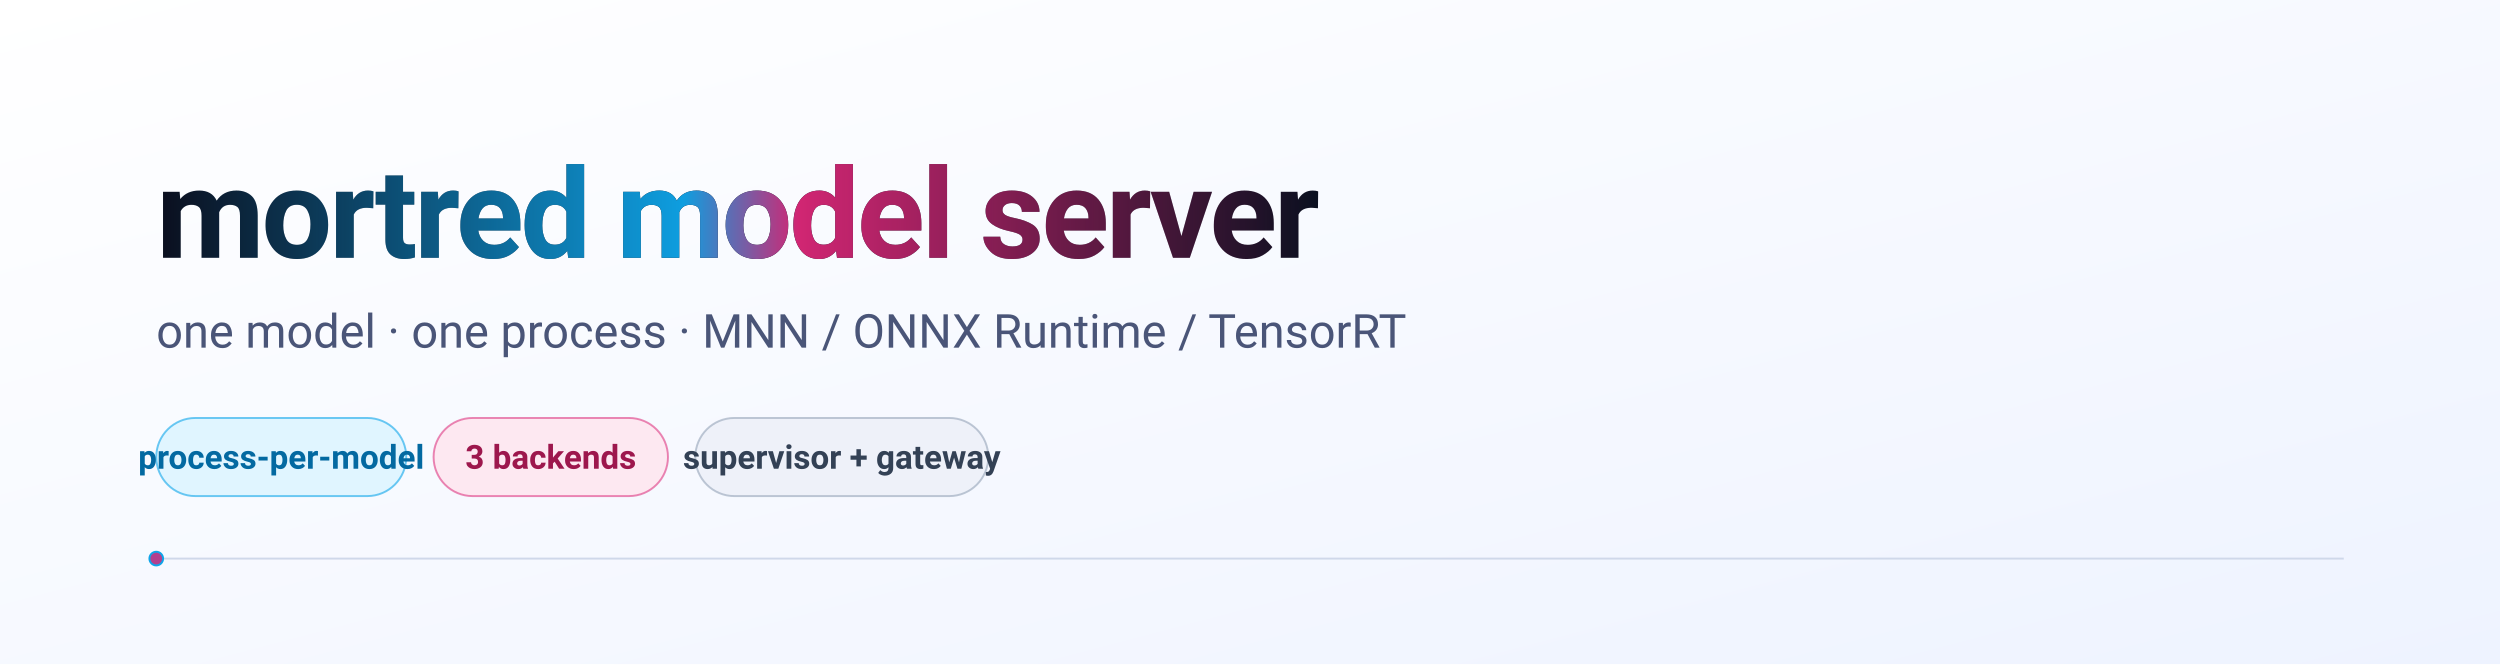
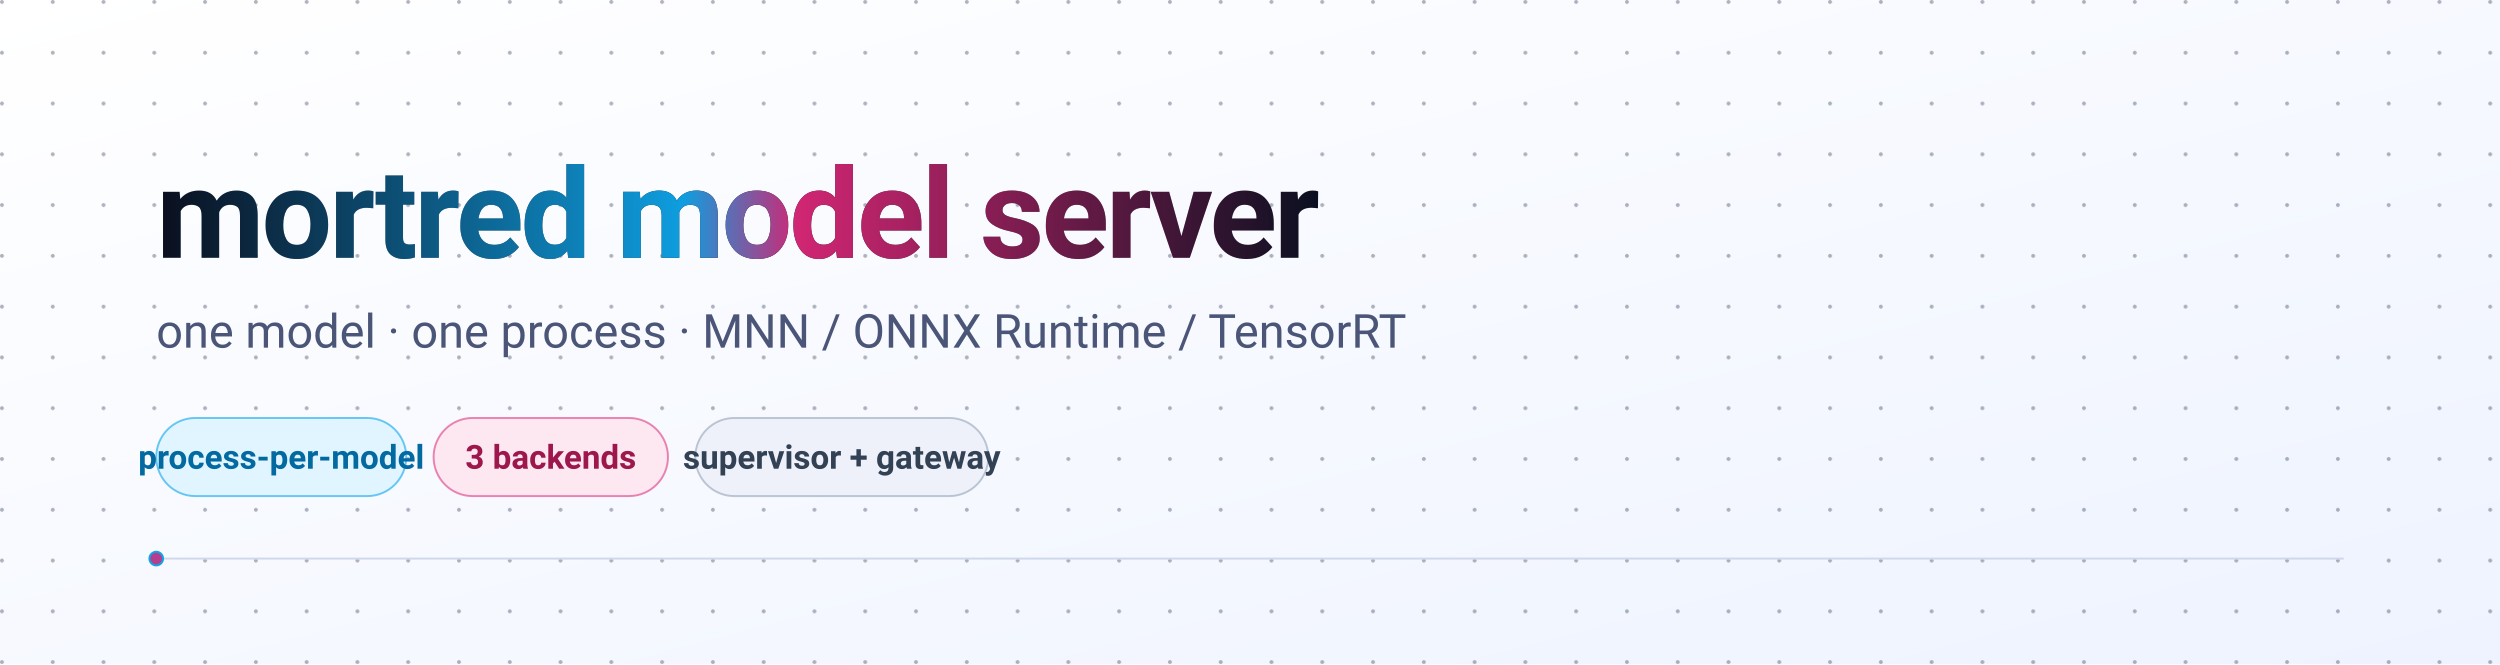
<svg xmlns="http://www.w3.org/2000/svg" viewBox="0 0 1280 340" width="1280" height="340" role="img" aria-label="mortred model server">
  <defs>
    <linearGradient id="bg" x1="0" y1="0" x2="1" y2="1">
      <stop offset="0%" stop-color="#ffffff" />
      <stop offset="100%" stop-color="#eef3ff" />
    </linearGradient>
    <linearGradient id="sheen" x1="0" y1="0" x2="1" y2="0">
      <stop offset="0%" stop-color="#0ea5e9" stop-opacity="0" />
      <stop offset="45%" stop-color="#0ea5e9" stop-opacity="0.95" />
      <stop offset="55%" stop-color="#db2777" stop-opacity="0.95" />
      <stop offset="100%" stop-color="#db2777" stop-opacity="0" />
      <animate attributeName="x1" values="-0.6;1" dur="5s" repeatCount="indefinite" />
      <animate attributeName="x2" values="-0.2;1.4" dur="5s" repeatCount="indefinite" />
    </linearGradient>
+     <pattern id="dots" width="26" height="26" patternUnits="userSpaceOnUse">
+       <circle cx="1" cy="1" r="1" fill="#1b2742" />
+     </pattern>
  </defs>
  <rect width="1280" height="340" fill="url(#bg)" />
+   <rect width="100%" height="100%" fill="url(#dots)" opacity="0.35" />
  <g font-family="ui-sans-serif,-apple-system,'Segoe UI',Roboto,Helvetica,Arial,sans-serif">
    <text x="80" y="132" fill="#0b1020" font-size="64" font-weight="700" letter-spacing="-1.5">mortred model server</text>
    <text x="80" y="132" fill="url(#sheen)" font-size="64" font-weight="700" letter-spacing="-1.5">mortred model server</text>
    <text x="80" y="178" fill="#4a5578" font-size="24">one model · one process · MNN / ONNX Runtime / TensorRT</text>
+     <rect x="80" y="150" width="0" height="3" rx="1.5" fill="url(#sheen)">
+       <animate attributeName="width" values="0;620" dur="1.6s" fill="freeze" />
+     </rect>
    <g font-size="17" font-weight="600">
      <g>
        <rect x="80" y="214" width="128" height="40" rx="20" fill="#e0f5ff" stroke="#0ea5e9" stroke-opacity="0.6" />
        <text x="144" y="240" fill="#0369a1" text-anchor="middle">process-per-model</text>
      </g>
      <g>
        <rect x="222" y="214" width="120" height="40" rx="20" fill="#fde8f1" stroke="#db2777" stroke-opacity="0.55" />
        <text x="282" y="240" fill="#9d174d" text-anchor="middle">3 backends</text>
      </g>
      <g>
        <rect x="356" y="214" width="150" height="40" rx="20" fill="#eef1f9" stroke="#94a3b8" stroke-opacity="0.6" />
        <text x="431" y="240" fill="#334155" text-anchor="middle">supervisor + gateway</text>
      </g>
    </g>
    <g transform="translate(80,286)">
      <line x1="0" y1="0" x2="1120" y2="0" stroke="#cfd8ea" />
      <circle r="4" cy="0" fill="#0ea5e9">
        <animate attributeName="cx" values="0;1120" dur="6s" repeatCount="indefinite" />
      </circle>
      <circle r="3" cy="0" fill="#db2777" opacity="0.8">
        <animate attributeName="cx" values="1120;0" dur="6s" repeatCount="indefinite" />
      </circle>
    </g>
  </g>
</svg>
